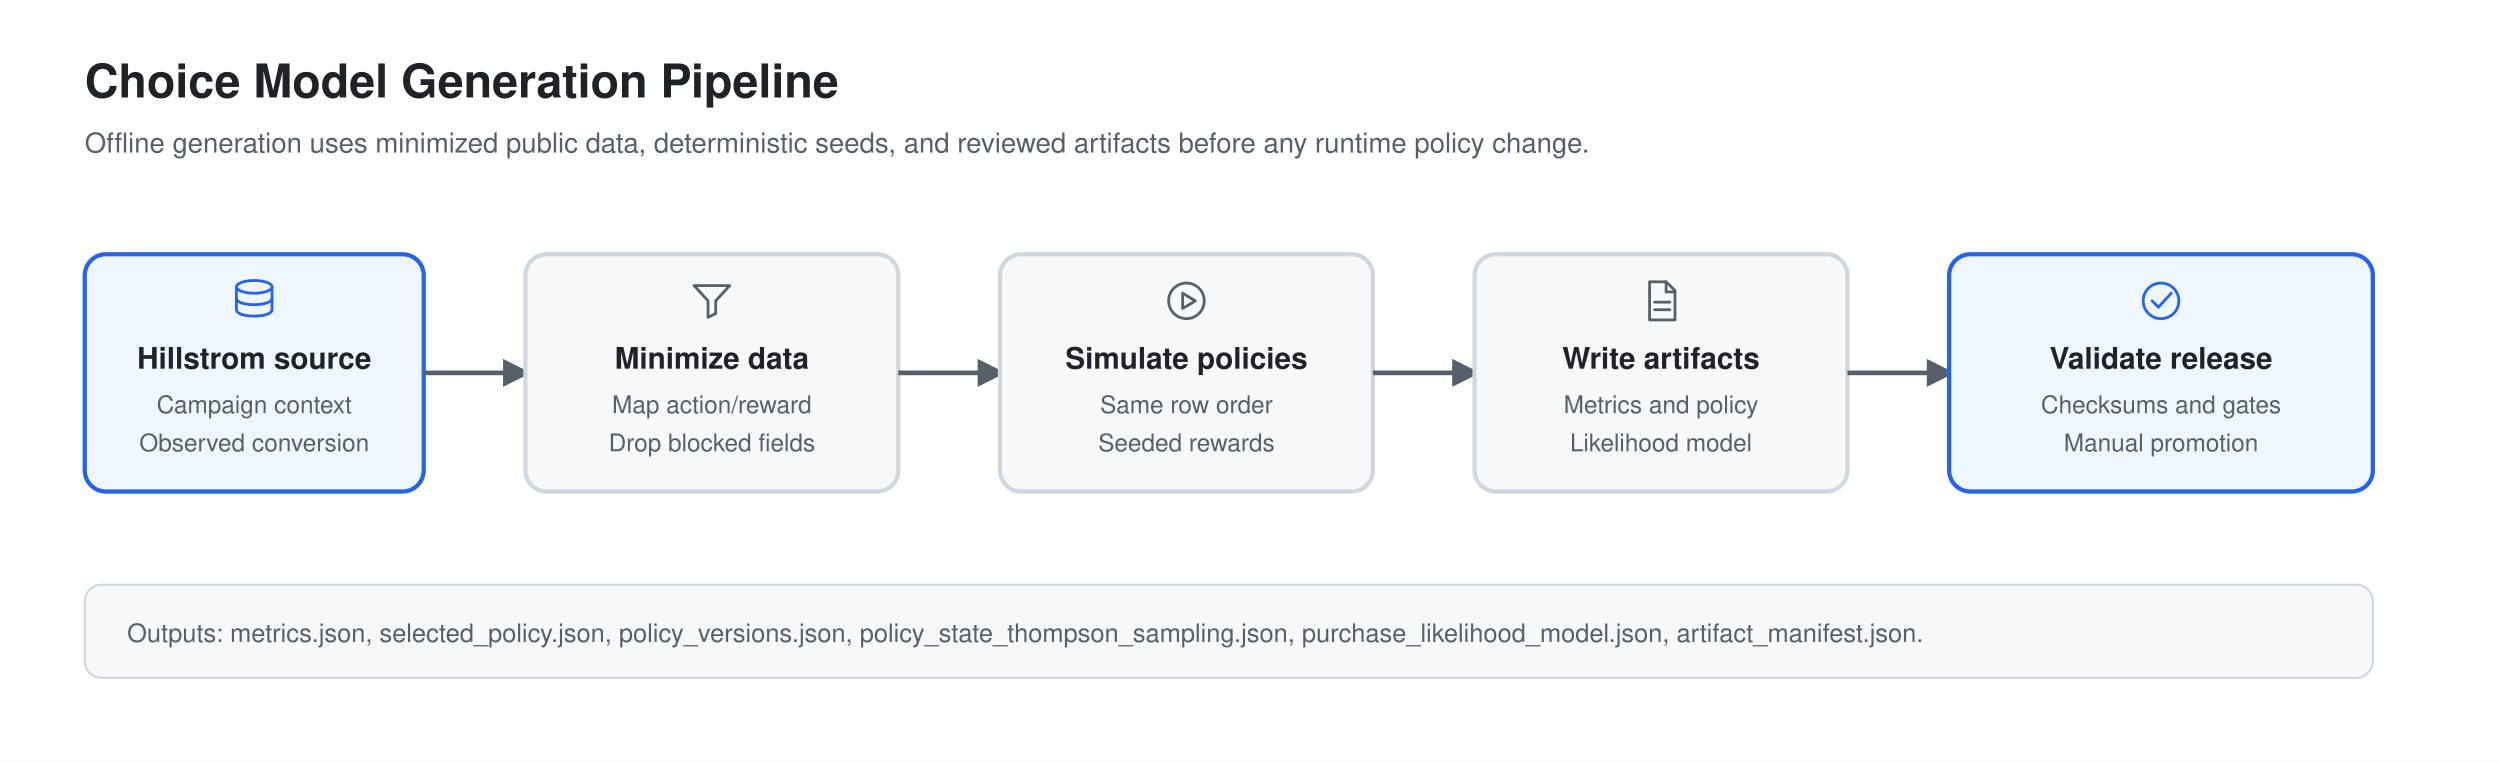
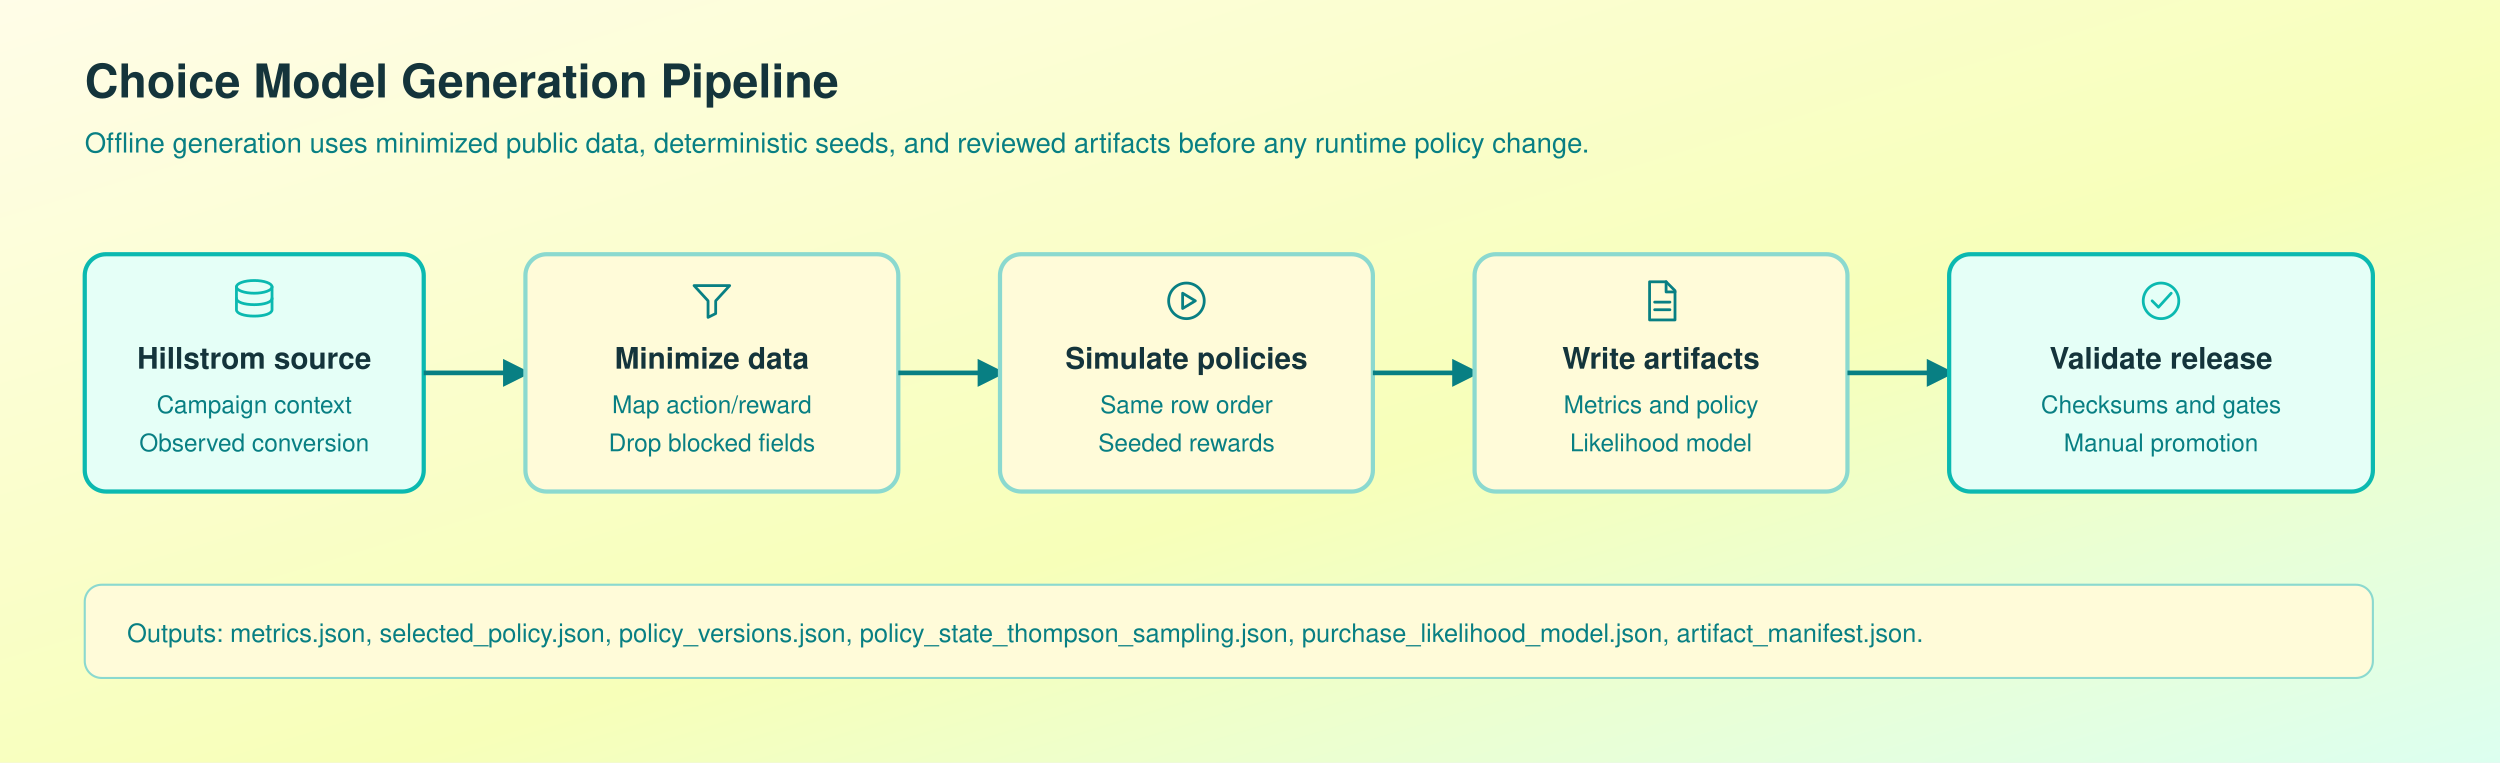
<svg xmlns="http://www.w3.org/2000/svg" viewBox="0 0 1180 360" role="img" aria-labelledby="title desc">
  <defs>
+     <linearGradient id="ecloeBg" x1="0" y1="0" x2="1" y2="1">
+       <stop offset="0%" stop-color="#fffde8" />
+       <stop offset="58%" stop-color="#f7ffb9" />
+       <stop offset="100%" stop-color="#dcfff0" />
+     </linearGradient>
    <marker id="arrow" viewBox="0 0 10 10" refX="8" refY="5" markerWidth="6" markerHeight="6" orient="auto-start-reverse">
-       <path d="M 0 0 L 10 5 L 0 10 z" fill="#57606a" />
+       <path d="M 0 0 L 10 5 L 0 10 z" fill="#087f83" />
    </marker>
    <g id="icon-web" fill="none" stroke="currentColor" stroke-width="2.2" stroke-linecap="round" stroke-linejoin="round">
      <rect x="4" y="6" width="32" height="24" rx="3" />
      <line x1="4" y1="13" x2="36" y2="13" />
      <circle cx="10" cy="10" r="1" />
      <circle cx="15" cy="10" r="1" />
    </g>
    <g id="icon-data" fill="none" stroke="currentColor" stroke-width="2.2" stroke-linecap="round" stroke-linejoin="round">
      <ellipse cx="20" cy="9" rx="14" ry="5" />
      <path d="M6 9v18c0 3 6 5 14 5s14-2 14-5V9" />
      <path d="M6 18c0 3 6 5 14 5s14-2 14-5" />
    </g>
    <g id="icon-filter" fill="none" stroke="currentColor" stroke-width="2.2" stroke-linecap="round" stroke-linejoin="round">
      <path d="M6 8h28L23 20v10l-6 3V20z" />
    </g>
    <g id="icon-run" fill="none" stroke="currentColor" stroke-width="2.2" stroke-linecap="round" stroke-linejoin="round">
      <circle cx="20" cy="20" r="14" />
      <path d="M17 14l10 6-10 6z" />
    </g>
    <g id="icon-file" fill="none" stroke="currentColor" stroke-width="2.2" stroke-linecap="round" stroke-linejoin="round">
      <path d="M11 5h13l7 7v23H11z" />
      <path d="M24 5v8h7" />
      <path d="M15 21h12M15 27h12" />
    </g>
    <g id="icon-check" fill="none" stroke="currentColor" stroke-width="2.2" stroke-linecap="round" stroke-linejoin="round">
      <circle cx="20" cy="20" r="14" />
      <path d="M13 20l5 5 10-11" />
    </g>
  </defs>
-   <rect width="1180" height="360" fill="#ffffff" />
-   <text x="40" y="46" font-family="Segoe UI, Helvetica, Arial, sans-serif" font-size="22" font-weight="700" fill="#1f2328">Choice Model Generation Pipeline</text>
-   <text x="40" y="72" font-family="Segoe UI, Helvetica, Arial, sans-serif" font-size="13" fill="#57606a">Offline generation uses minimized public data, deterministic seeds, and reviewed artifacts before any runtime policy change.</text>
-   <rect x="40" y="120" width="160" height="112" rx="10" fill="#eff6ff" stroke="#2563eb" stroke-width="2" data-card="true" />
-   <use href="#icon-data" transform="translate(108 130) scale(.6)" color="#2563eb" />
-   <text x="120" y="174" font-family="Segoe UI, Helvetica, Arial, sans-serif" font-size="14" font-weight="700" fill="#1f2328" text-anchor="middle">Hillstrom source</text>
-   <text x="120" y="195" font-family="Segoe UI, Helvetica, Arial, sans-serif" font-size="11.5" fill="#57606a" text-anchor="middle">Campaign context</text>
-   <text x="120" y="213" font-family="Segoe UI, Helvetica, Arial, sans-serif" font-size="11.5" fill="#57606a" text-anchor="middle">Observed conversion</text>
-   <line x1="200" y1="176" x2="248" y2="176" stroke="#57606a" stroke-width="2.2" marker-end="url(#arrow)" />
-   <rect x="248" y="120" width="176" height="112" rx="10" fill="#f6f8fa" stroke="#d0d7de" stroke-width="2" data-card="true" />
-   <use href="#icon-filter" transform="translate(324 130) scale(.6)" color="#57606a" />
-   <text x="336" y="174" font-family="Segoe UI, Helvetica, Arial, sans-serif" font-size="14" font-weight="700" fill="#1f2328" text-anchor="middle">Minimize data</text>
-   <text x="336" y="195" font-family="Segoe UI, Helvetica, Arial, sans-serif" font-size="11.5" fill="#57606a" text-anchor="middle">Map action/reward</text>
-   <text x="336" y="213" font-family="Segoe UI, Helvetica, Arial, sans-serif" font-size="11.5" fill="#57606a" text-anchor="middle">Drop blocked fields</text>
-   <line x1="424" y1="176" x2="472" y2="176" stroke="#57606a" stroke-width="2.2" marker-end="url(#arrow)" />
-   <rect x="472" y="120" width="176" height="112" rx="10" fill="#f6f8fa" stroke="#d0d7de" stroke-width="2" data-card="true" />
-   <use href="#icon-run" transform="translate(548 130) scale(.6)" color="#57606a" />
-   <text x="560" y="174" font-family="Segoe UI, Helvetica, Arial, sans-serif" font-size="14" font-weight="700" fill="#1f2328" text-anchor="middle">Simulate policies</text>
-   <text x="560" y="195" font-family="Segoe UI, Helvetica, Arial, sans-serif" font-size="11.5" fill="#57606a" text-anchor="middle">Same row order</text>
-   <text x="560" y="213" font-family="Segoe UI, Helvetica, Arial, sans-serif" font-size="11.5" fill="#57606a" text-anchor="middle">Seeded rewards</text>
-   <line x1="648" y1="176" x2="696" y2="176" stroke="#57606a" stroke-width="2.2" marker-end="url(#arrow)" />
-   <rect x="696" y="120" width="176" height="112" rx="10" fill="#f6f8fa" stroke="#d0d7de" stroke-width="2" data-card="true" />
-   <use href="#icon-file" transform="translate(772 130) scale(.6)" color="#57606a" />
-   <text x="784" y="174" font-family="Segoe UI, Helvetica, Arial, sans-serif" font-size="14" font-weight="700" fill="#1f2328" text-anchor="middle">Write artifacts</text>
-   <text x="784" y="195" font-family="Segoe UI, Helvetica, Arial, sans-serif" font-size="11.5" fill="#57606a" text-anchor="middle">Metrics and policy</text>
-   <text x="784" y="213" font-family="Segoe UI, Helvetica, Arial, sans-serif" font-size="11.5" fill="#57606a" text-anchor="middle">Likelihood model</text>
-   <line x1="872" y1="176" x2="920" y2="176" stroke="#57606a" stroke-width="2.2" marker-end="url(#arrow)" />
-   <rect x="920" y="120" width="200" height="112" rx="10" fill="#eff6ff" stroke="#2563eb" stroke-width="2" data-card="true" />
-   <use href="#icon-check" transform="translate(1008 130) scale(.6)" color="#2563eb" />
-   <text x="1020" y="174" font-family="Segoe UI, Helvetica, Arial, sans-serif" font-size="14" font-weight="700" fill="#1f2328" text-anchor="middle">Validate release</text>
-   <text x="1020" y="195" font-family="Segoe UI, Helvetica, Arial, sans-serif" font-size="11.5" fill="#57606a" text-anchor="middle">Checksums and gates</text>
-   <text x="1020" y="213" font-family="Segoe UI, Helvetica, Arial, sans-serif" font-size="11.5" fill="#57606a" text-anchor="middle">Manual promotion</text>
-   <rect x="40" y="276" width="1080" height="44" rx="8" fill="#f6f8fa" stroke="#d0d7de" />
-   <text x="60" y="303" font-family="Segoe UI, Helvetica, Arial, sans-serif" font-size="12" fill="#57606a">Outputs: metrics.json, selected_policy.json, policy_versions.json, policy_state_thompson_sampling.json, purchase_likelihood_model.json, artifact_manifest.json.</text>
+   <rect width="1180" height="360" fill="url(#ecloeBg)" />
+   <text x="40" y="46" font-family="Segoe UI, Helvetica, Arial, sans-serif" font-size="22" font-weight="700" fill="#14343b">Choice Model Generation Pipeline</text>
+   <text x="40" y="72" font-family="Segoe UI, Helvetica, Arial, sans-serif" font-size="13" fill="#087f83">Offline generation uses minimized public data, deterministic seeds, and reviewed artifacts before any runtime policy change.</text>
+   <rect x="40" y="120" width="160" height="112" rx="10" fill="#e5fff7" stroke="#0bb9b0" stroke-width="2" data-card="true" />
+   <use href="#icon-data" transform="translate(108 130) scale(.6)" color="#0bb9b0" />
+   <text x="120" y="174" font-family="Segoe UI, Helvetica, Arial, sans-serif" font-size="14" font-weight="700" fill="#14343b" text-anchor="middle">Hillstrom source</text>
+   <text x="120" y="195" font-family="Segoe UI, Helvetica, Arial, sans-serif" font-size="11.5" fill="#087f83" text-anchor="middle">Campaign context</text>
+   <text x="120" y="213" font-family="Segoe UI, Helvetica, Arial, sans-serif" font-size="11.5" fill="#087f83" text-anchor="middle">Observed conversion</text>
+   <line x1="200" y1="176" x2="248" y2="176" stroke="#087f83" stroke-width="2.2" marker-end="url(#arrow)" />
+   <rect x="248" y="120" width="176" height="112" rx="10" fill="#fffbd9" stroke="#8bd9cf" stroke-width="2" data-card="true" />
+   <use href="#icon-filter" transform="translate(324 130) scale(.6)" color="#087f83" />
+   <text x="336" y="174" font-family="Segoe UI, Helvetica, Arial, sans-serif" font-size="14" font-weight="700" fill="#14343b" text-anchor="middle">Minimize data</text>
+   <text x="336" y="195" font-family="Segoe UI, Helvetica, Arial, sans-serif" font-size="11.5" fill="#087f83" text-anchor="middle">Map action/reward</text>
+   <text x="336" y="213" font-family="Segoe UI, Helvetica, Arial, sans-serif" font-size="11.5" fill="#087f83" text-anchor="middle">Drop blocked fields</text>
+   <line x1="424" y1="176" x2="472" y2="176" stroke="#087f83" stroke-width="2.2" marker-end="url(#arrow)" />
+   <rect x="472" y="120" width="176" height="112" rx="10" fill="#fffbd9" stroke="#8bd9cf" stroke-width="2" data-card="true" />
+   <use href="#icon-run" transform="translate(548 130) scale(.6)" color="#087f83" />
+   <text x="560" y="174" font-family="Segoe UI, Helvetica, Arial, sans-serif" font-size="14" font-weight="700" fill="#14343b" text-anchor="middle">Simulate policies</text>
+   <text x="560" y="195" font-family="Segoe UI, Helvetica, Arial, sans-serif" font-size="11.5" fill="#087f83" text-anchor="middle">Same row order</text>
+   <text x="560" y="213" font-family="Segoe UI, Helvetica, Arial, sans-serif" font-size="11.5" fill="#087f83" text-anchor="middle">Seeded rewards</text>
+   <line x1="648" y1="176" x2="696" y2="176" stroke="#087f83" stroke-width="2.2" marker-end="url(#arrow)" />
+   <rect x="696" y="120" width="176" height="112" rx="10" fill="#fffbd9" stroke="#8bd9cf" stroke-width="2" data-card="true" />
+   <use href="#icon-file" transform="translate(772 130) scale(.6)" color="#087f83" />
+   <text x="784" y="174" font-family="Segoe UI, Helvetica, Arial, sans-serif" font-size="14" font-weight="700" fill="#14343b" text-anchor="middle">Write artifacts</text>
+   <text x="784" y="195" font-family="Segoe UI, Helvetica, Arial, sans-serif" font-size="11.5" fill="#087f83" text-anchor="middle">Metrics and policy</text>
+   <text x="784" y="213" font-family="Segoe UI, Helvetica, Arial, sans-serif" font-size="11.5" fill="#087f83" text-anchor="middle">Likelihood model</text>
+   <line x1="872" y1="176" x2="920" y2="176" stroke="#087f83" stroke-width="2.2" marker-end="url(#arrow)" />
+   <rect x="920" y="120" width="200" height="112" rx="10" fill="#e5fff7" stroke="#0bb9b0" stroke-width="2" data-card="true" />
+   <use href="#icon-check" transform="translate(1008 130) scale(.6)" color="#0bb9b0" />
+   <text x="1020" y="174" font-family="Segoe UI, Helvetica, Arial, sans-serif" font-size="14" font-weight="700" fill="#14343b" text-anchor="middle">Validate release</text>
+   <text x="1020" y="195" font-family="Segoe UI, Helvetica, Arial, sans-serif" font-size="11.5" fill="#087f83" text-anchor="middle">Checksums and gates</text>
+   <text x="1020" y="213" font-family="Segoe UI, Helvetica, Arial, sans-serif" font-size="11.5" fill="#087f83" text-anchor="middle">Manual promotion</text>
+   <rect x="40" y="276" width="1080" height="44" rx="8" fill="#fffbd9" stroke="#8bd9cf" />
+   <text x="60" y="303" font-family="Segoe UI, Helvetica, Arial, sans-serif" font-size="12" fill="#087f83">Outputs: metrics.json, selected_policy.json, policy_versions.json, policy_state_thompson_sampling.json, purchase_likelihood_model.json, artifact_manifest.json.</text>
</svg>
